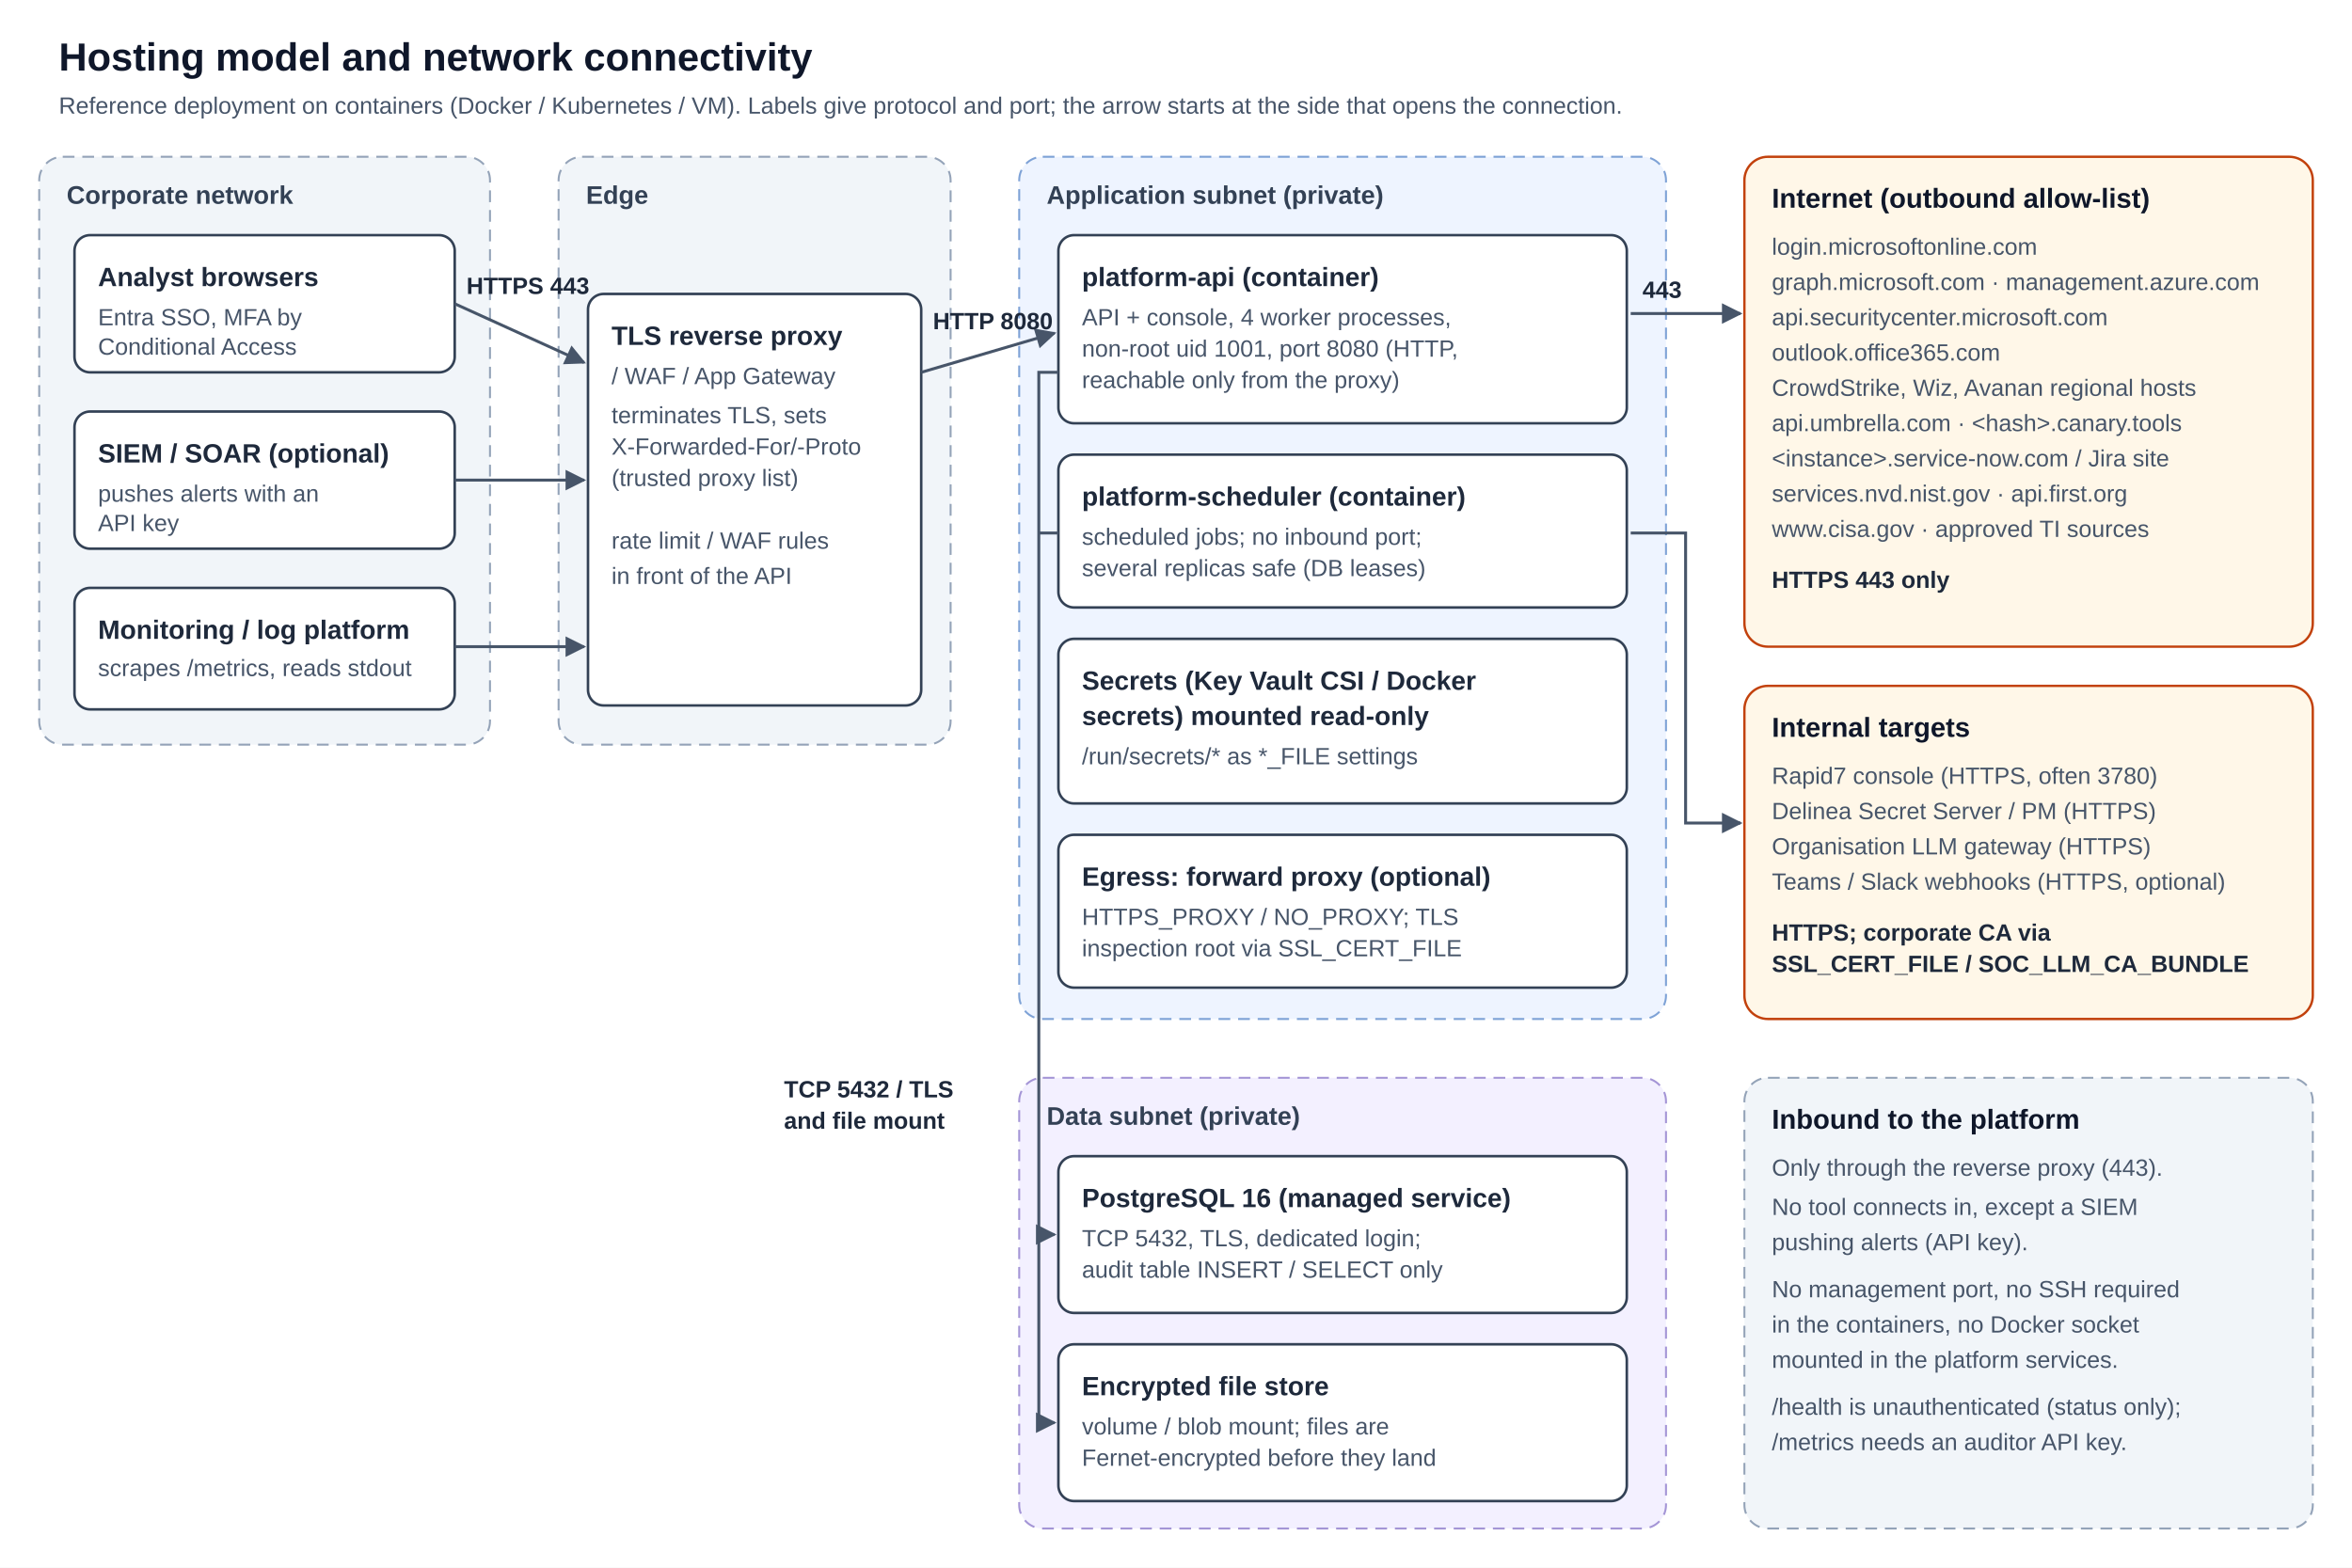
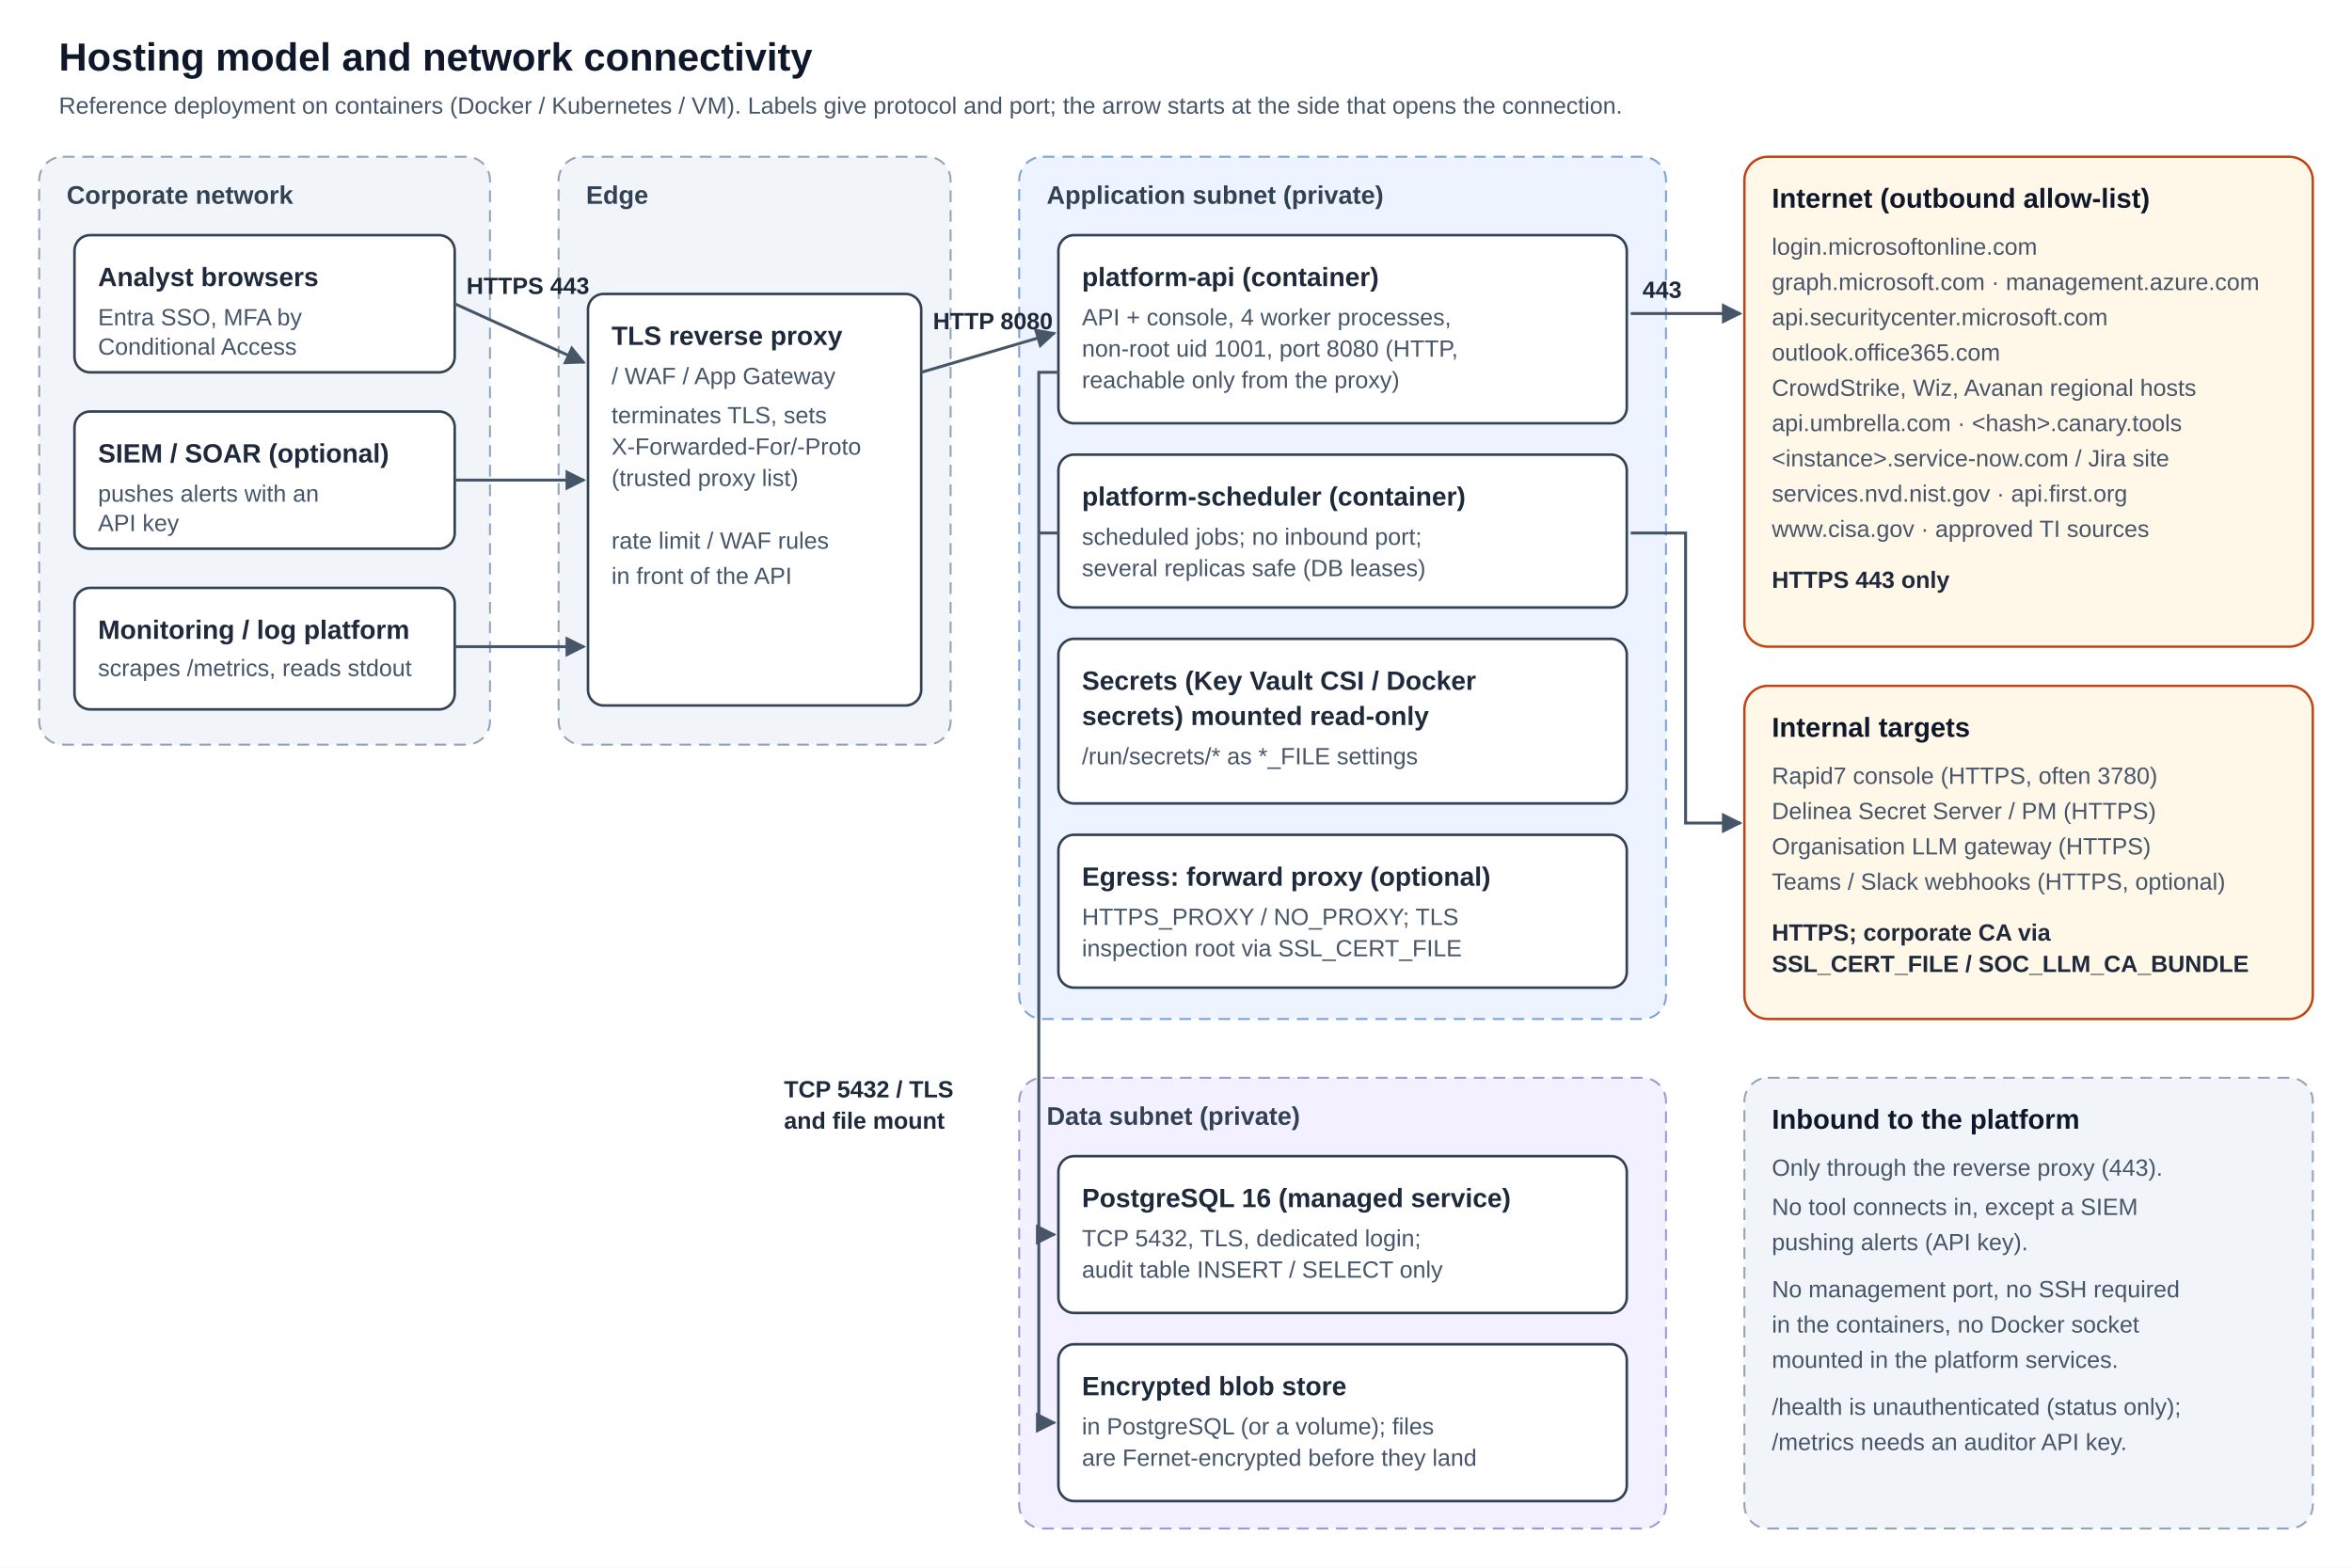
<svg xmlns="http://www.w3.org/2000/svg" viewBox="0 0 1200 800" font-family="Segoe UI, Arial, sans-serif" font-size="14">
  <defs>
    <marker id="a" viewBox="0 0 10 10" refX="9" refY="5" markerWidth="7" markerHeight="7" orient="auto-start-reverse">
      <path d="M0,0 L10,5 L0,10 z" fill="#475569" />
    </marker>
    <style>
      .zone{fill:#f1f5f9;stroke:#94a3b8;stroke-dasharray:6 4}
      .zoneb{fill:#eef4ff;stroke:#7ea2d6;stroke-dasharray:6 4}
      .zoned{fill:#f3f0ff;stroke:#a495d6;stroke-dasharray:6 4}
      .box{fill:#ffffff;stroke:#334155;stroke-width:1.3}
      .ext{fill:#fff7e8;stroke:#c2410c;stroke-width:1.2}
      .h{font-weight:600;fill:#0f172a}
      .t{font-weight:600;fill:#1e293b;font-size:13.5px}
      .s{fill:#475569;font-size:12px}
      .z{fill:#334155;font-weight:600;font-size:13px}
      .line{stroke:#475569;stroke-width:1.5;fill:none;marker-end:url(#a)}
      .lbl{fill:#1e293b;font-size:12px;font-weight:600}
    </style>
  </defs>
  <rect width="1200" height="800" fill="#ffffff" />
  <text x="30" y="36" class="h" font-size="20">Hosting model and network connectivity</text>
  <text x="30" y="58" class="s">Reference deployment on containers (Docker / Kubernetes / VM). Labels give protocol and port; the arrow starts at the side that opens the connection.</text>
  <rect x="20" y="80" width="230" height="300" rx="12" class="zone" />
  <text x="34" y="104" class="z">Corporate network</text>
  <rect x="38" y="120" width="194" height="70" rx="8" class="box" />
  <text x="50" y="146" class="t">Analyst browsers</text>
  <text x="50" y="166" class="s">Entra SSO, MFA by</text>
  <text x="50" y="181" class="s">Conditional Access</text>
  <rect x="38" y="210" width="194" height="70" rx="8" class="box" />
  <text x="50" y="236" class="t">SIEM / SOAR (optional)</text>
  <text x="50" y="256" class="s">pushes alerts with an</text>
  <text x="50" y="271" class="s">API key</text>
  <rect x="38" y="300" width="194" height="62" rx="8" class="box" />
  <text x="50" y="326" class="t">Monitoring / log platform</text>
  <text x="50" y="345" class="s">scrapes /metrics, reads stdout</text>
  <rect x="285" y="80" width="200" height="300" rx="12" class="zone" />
  <text x="299" y="104" class="z">Edge</text>
  <rect x="300" y="150" width="170" height="210" rx="8" class="box" />
  <text x="312" y="176" class="t">TLS reverse proxy</text>
  <text x="312" y="196" class="s">/ WAF / App Gateway</text>
  <text x="312" y="216" class="s">terminates TLS, sets</text>
  <text x="312" y="232" class="s">X-Forwarded-For/-Proto</text>
  <text x="312" y="248" class="s">(trusted proxy list)</text>
  <text x="312" y="280" class="s">rate limit / WAF rules</text>
  <text x="312" y="298" class="s">in front of the API</text>
  <rect x="520" y="80" width="330" height="440" rx="12" class="zoneb" />
  <text x="534" y="104" class="z">Application subnet (private)</text>
  <rect x="540" y="120" width="290" height="96" rx="8" class="box" />
  <text x="552" y="146" class="t">platform-api (container)</text>
  <text x="552" y="166" class="s">API + console, 4 worker processes,</text>
  <text x="552" y="182" class="s">non-root uid 1001, port 8080 (HTTP,</text>
  <text x="552" y="198" class="s">reachable only from the proxy)</text>
  <rect x="540" y="232" width="290" height="78" rx="8" class="box" />
  <text x="552" y="258" class="t">platform-scheduler (container)</text>
  <text x="552" y="278" class="s">scheduled jobs; no inbound port;</text>
  <text x="552" y="294" class="s">several replicas safe (DB leases)</text>
  <rect x="540" y="326" width="290" height="84" rx="8" class="box" />
  <text x="552" y="352" class="t">Secrets (Key Vault CSI / Docker</text>
  <text x="552" y="370" class="t">secrets) mounted read-only</text>
  <text x="552" y="390" class="s">/run/secrets/* as *_FILE settings</text>
  <rect x="540" y="426" width="290" height="78" rx="8" class="box" />
  <text x="552" y="452" class="t">Egress: forward proxy (optional)</text>
  <text x="552" y="472" class="s">HTTPS_PROXY / NO_PROXY; TLS</text>
  <text x="552" y="488" class="s">inspection root via SSL_CERT_FILE</text>
  <rect x="520" y="550" width="330" height="230" rx="12" class="zoned" />
  <text x="534" y="574" class="z">Data subnet (private)</text>
  <rect x="540" y="590" width="290" height="80" rx="8" class="box" />
  <text x="552" y="616" class="t">PostgreSQL 16 (managed service)</text>
  <text x="552" y="636" class="s">TCP 5432, TLS, dedicated login;</text>
  <text x="552" y="652" class="s">audit table INSERT / SELECT only</text>
  <rect x="540" y="686" width="290" height="80" rx="8" class="box" />
-   <text x="552" y="712" class="t">Encrypted file store</text>
-   <text x="552" y="732" class="s">volume / blob mount; files are</text>
-   <text x="552" y="748" class="s">Fernet-encrypted before they land</text>
+   <text x="552" y="712" class="t">Encrypted blob store</text>
+   <text x="552" y="732" class="s">in PostgreSQL (or a volume); files</text>
+   <text x="552" y="748" class="s">are Fernet-encrypted before they land</text>
  <rect x="890" y="80" width="290" height="250" rx="12" class="ext" />
  <text x="904" y="106" class="h">Internet (outbound allow-list)</text>
  <text x="904" y="130" class="s">login.microsoftonline.com</text>
  <text x="904" y="148" class="s">graph.microsoft.com · management.azure.com</text>
  <text x="904" y="166" class="s">api.securitycenter.microsoft.com</text>
  <text x="904" y="184" class="s">outlook.office365.com</text>
  <text x="904" y="202" class="s">CrowdStrike, Wiz, Avanan regional hosts</text>
  <text x="904" y="220" class="s">api.umbrella.com · &lt;hash&gt;.canary.tools</text>
  <text x="904" y="238" class="s">&lt;instance&gt;.service-now.com / Jira site</text>
  <text x="904" y="256" class="s">services.nvd.nist.gov · api.first.org</text>
  <text x="904" y="274" class="s">www.cisa.gov · approved TI sources</text>
  <text x="904" y="300" class="lbl">HTTPS 443 only</text>
  <rect x="890" y="350" width="290" height="170" rx="12" class="ext" />
  <text x="904" y="376" class="h">Internal targets</text>
  <text x="904" y="400" class="s">Rapid7 console (HTTPS, often 3780)</text>
  <text x="904" y="418" class="s">Delinea Secret Server / PM (HTTPS)</text>
  <text x="904" y="436" class="s">Organisation LLM gateway (HTTPS)</text>
  <text x="904" y="454" class="s">Teams / Slack webhooks (HTTPS, optional)</text>
  <text x="904" y="480" class="lbl">HTTPS; corporate CA via</text>
  <text x="904" y="496" class="lbl">SSL_CERT_FILE / SOC_LLM_CA_BUNDLE</text>
  <rect x="890" y="550" width="290" height="230" rx="12" class="zone" />
  <text x="904" y="576" class="h">Inbound to the platform</text>
  <text x="904" y="600" class="s">Only through the reverse proxy (443).</text>
  <text x="904" y="620" class="s">No tool connects in, except a SIEM</text>
  <text x="904" y="638" class="s">pushing alerts (API key).</text>
  <text x="904" y="662" class="s">No management port, no SSH required</text>
  <text x="904" y="680" class="s">in the containers, no Docker socket</text>
  <text x="904" y="698" class="s">mounted in the platform services.</text>
  <text x="904" y="722" class="s">/health is unauthenticated (status only);</text>
  <text x="904" y="740" class="s">/metrics needs an auditor API key.</text>
  <path d="M232,155 L298,185" class="line" />
  <text x="238" y="150" class="lbl">HTTPS 443</text>
  <path d="M232,245 L298,245" class="line" />
  <path d="M232,330 L298,330" class="line" />
  <path d="M470,190 L538,170" class="line" />
  <text x="476" y="168" class="lbl">HTTP 8080</text>
  <path d="M540,190 L530,190 L530,630 L538,630" class="line" />
  <path d="M540,272 L530,272" stroke="#475569" stroke-width="1.5" />
  <path d="M530,630 L530,726 L538,726" class="line" />
  <text x="400" y="560" class="lbl">TCP 5432 / TLS</text>
  <text x="400" y="576" class="lbl">and file mount</text>
  <path d="M832,160 L888,160" class="line" />
  <text x="838" y="152" class="lbl">443</text>
  <path d="M832,272 L860,272 L860,420 L888,420" class="line" />
</svg>
